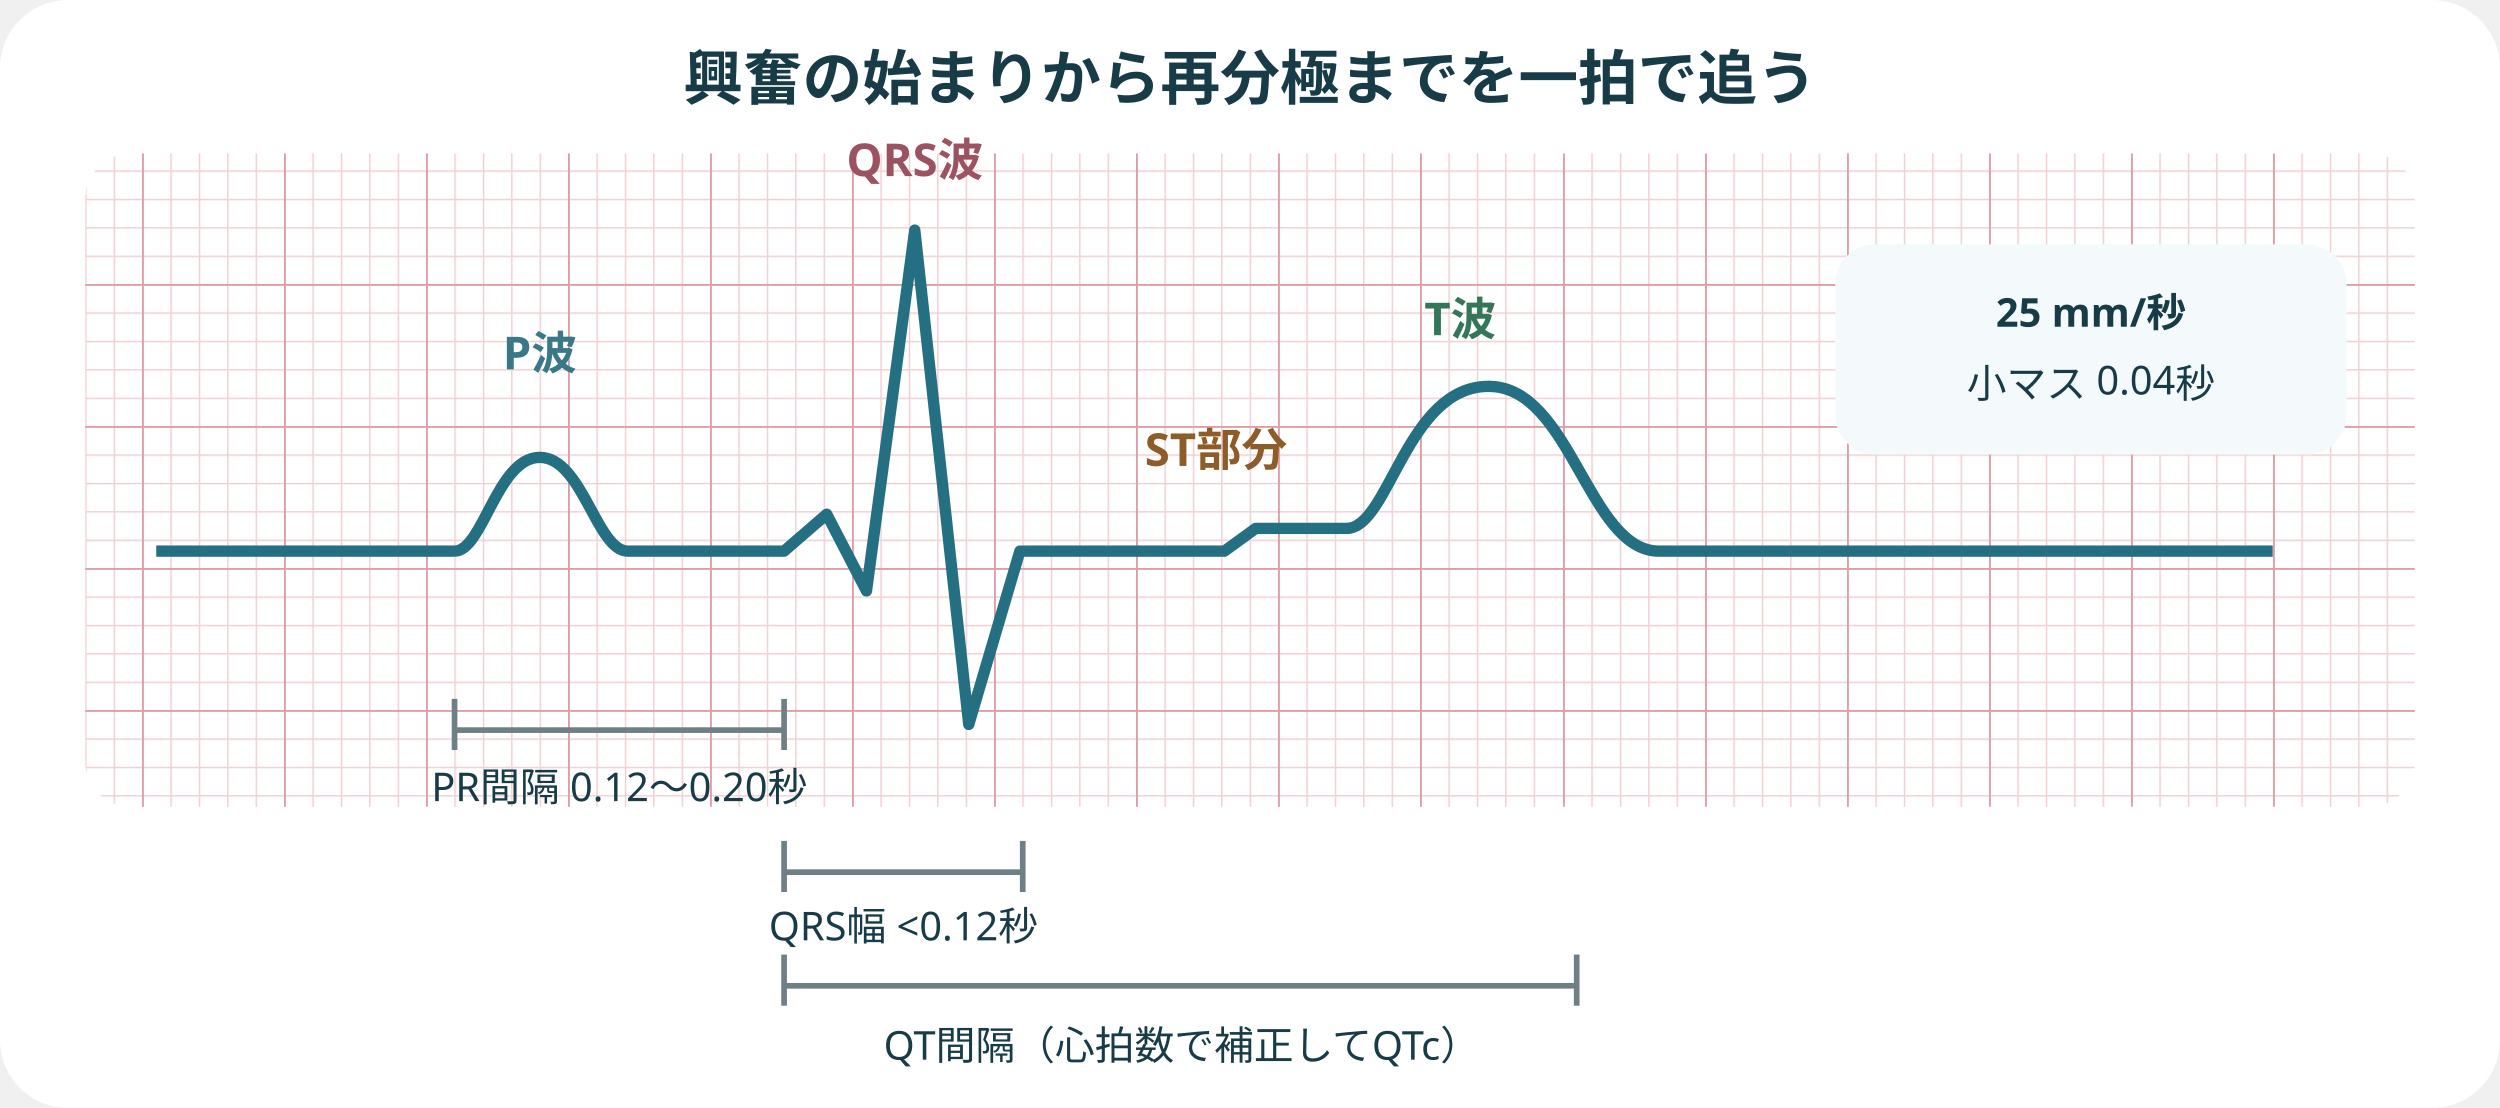
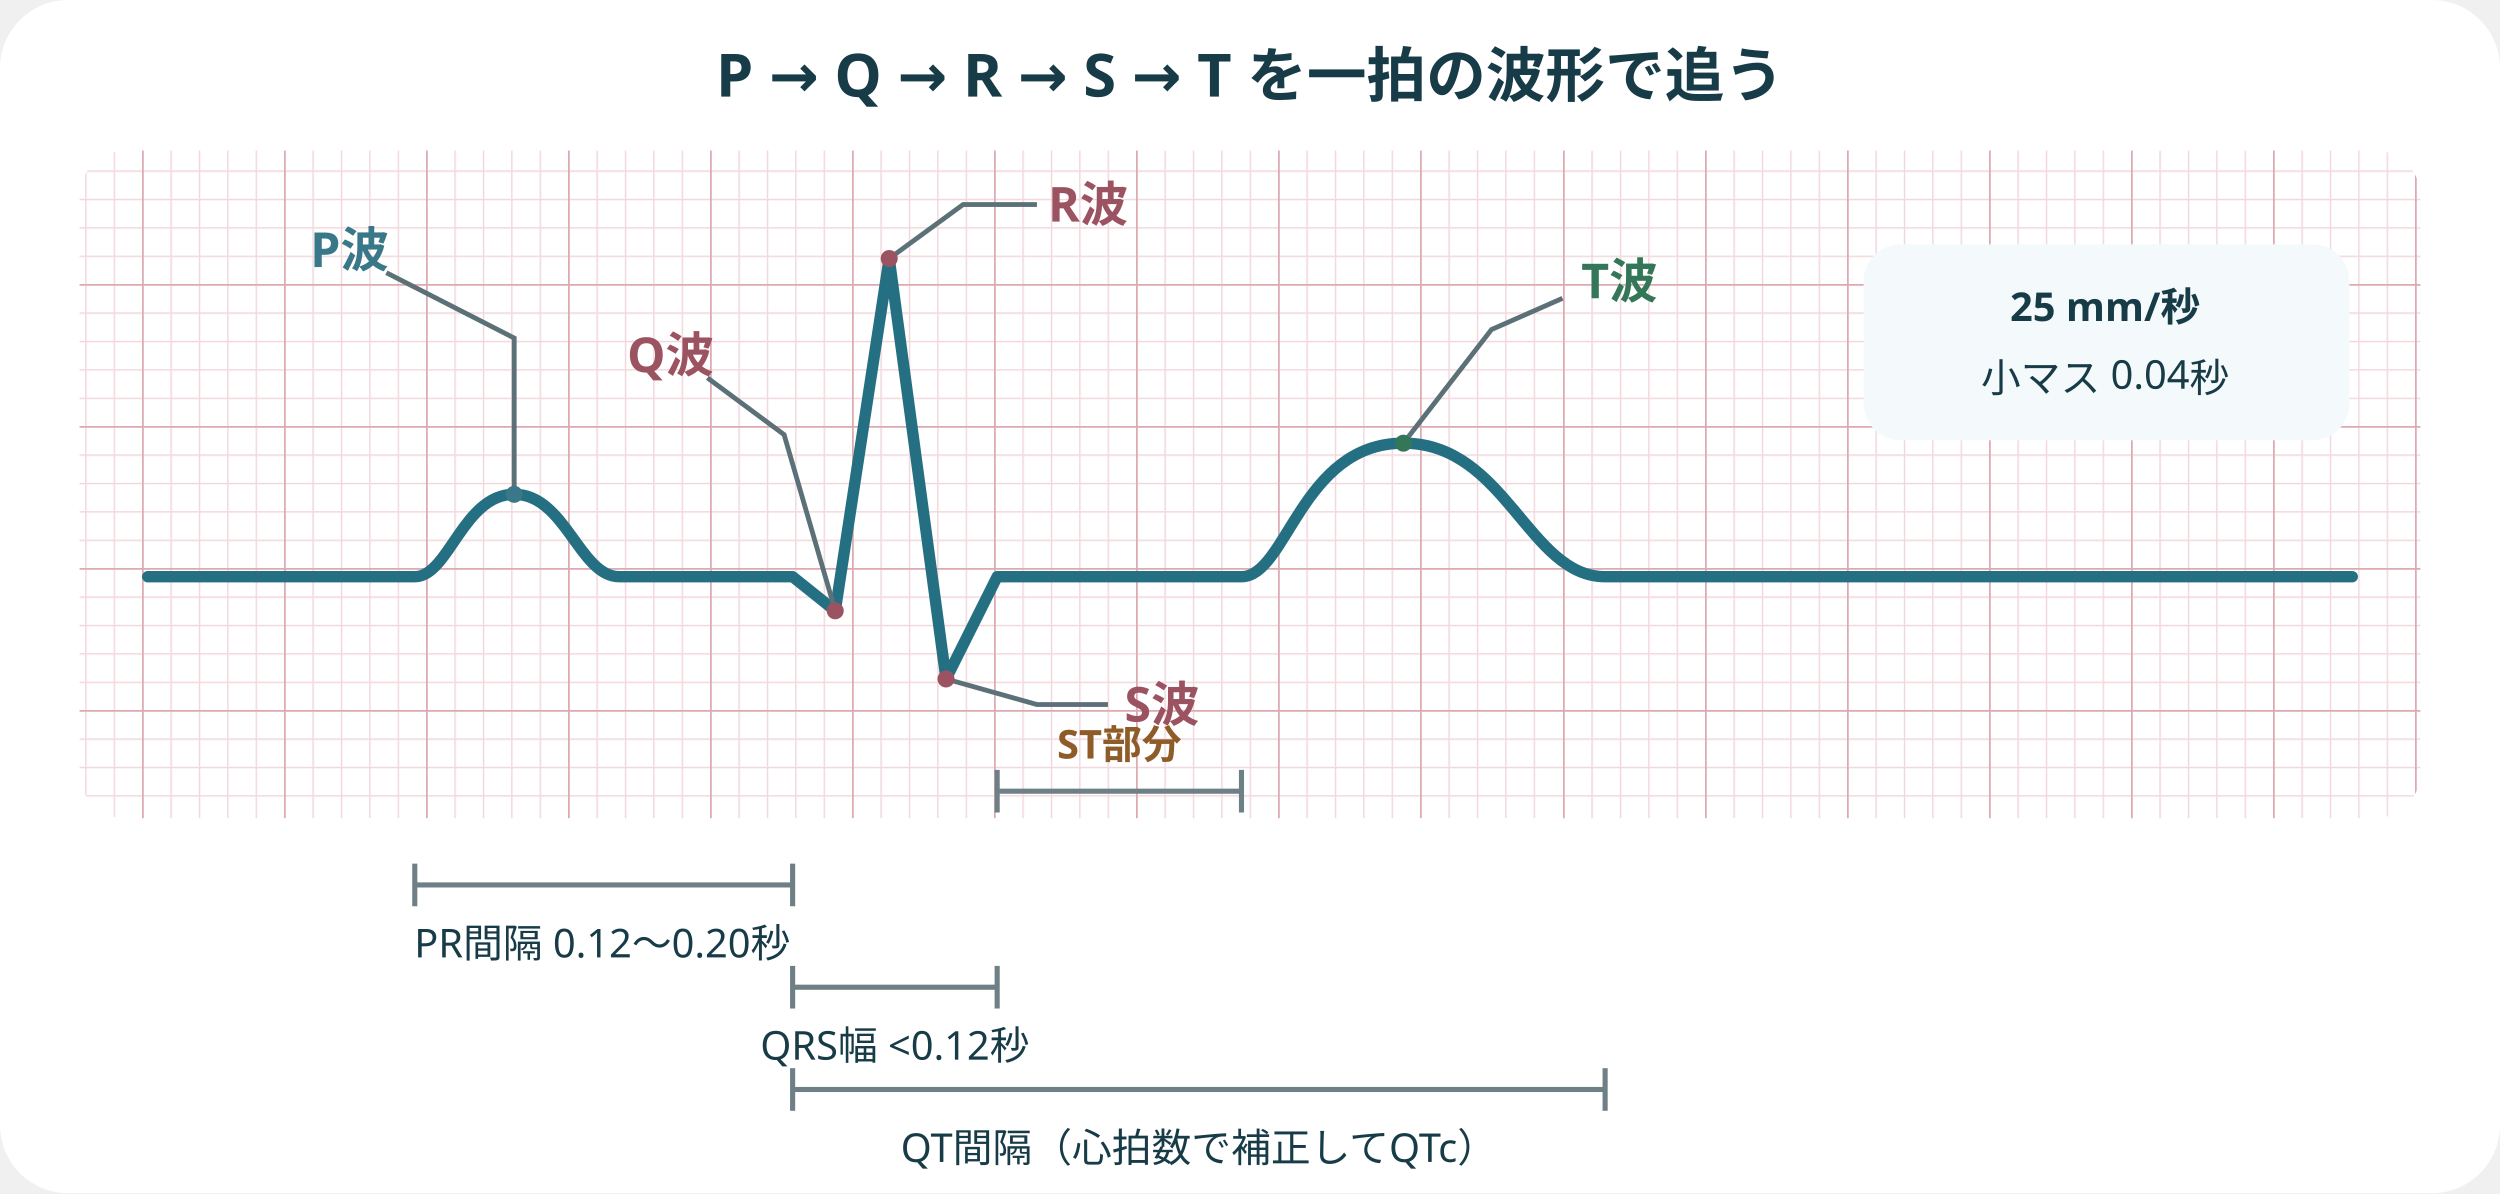
- <svg xmlns="http://www.w3.org/2000/svg" width="880" height="390" viewBox="0 0 880 390" role="img" aria-labelledby="t d">
+ <svg xmlns="http://www.w3.org/2000/svg" width="880" height="420" viewBox="0 0 880 420" role="img" aria-labelledby="title desc">
  <defs>
    <pattern id="small" width="10" height="10" patternUnits="userSpaceOnUse">
-       <path d="M10 0H0V10" fill="none" stroke="#f1cfd3" stroke-width="1" />
+       <path d="M10 0H0V10" fill="none" stroke="#f2d8dc" stroke-width="1" />
    </pattern>
    <pattern id="grid" width="50" height="50" patternUnits="userSpaceOnUse">
      <rect width="50" height="50" fill="url(#small)" />
-       <path d="M50 0H0V50" fill="none" stroke="#df9da6" stroke-width="1.3" />
+       <path d="M50 0H0V50" fill="none" stroke="#ddaab1" stroke-width="1.2" />
    </pattern>
  </defs>
-   <rect width="880" height="390" rx="24" fill="#fff" />
-   <rect x="30" y="54" width="820" height="230" rx="16" fill="url(#grid)" />
+   <rect width="880" height="420" rx="24" fill="#fff" />
  <g font-family="system-ui,'Noto Sans JP',sans-serif" fill="#173b47">
-     <text x="440" y="35" text-anchor="middle" font-size="21" font-weight="700">興奮の始まりから再分極までを一拍で追う</text>
-     <path d="M55 194h105c10 0 15-33 30-33s20 33 31 33h55l15-13 14 27 17-127 19 174 18-61h72l11-8h32c15 0 21-50 50-50s35 58 60 58h216" fill="none" stroke="#246f82" stroke-width="4" stroke-linejoin="round" />
-     <g font-size="16" font-weight="700" text-anchor="middle">
-       <text x="190" y="130" fill="#397888">P波</text>
-       <text x="322" y="62" fill="#9c5361">QRS波</text>
-       <text x="428" y="164" fill="#8e5c28">ST部分</text>
-       <text x="514" y="118" fill="#337758">T波</text>
+     <text x="440" y="34" text-anchor="middle" font-size="21" font-weight="700">P → Q → R → S → T を一拍の波形で追う</text>
+     <rect x="28" y="53" width="824" height="235" rx="16" fill="url(#grid)" />
+     <path d="M52 203 H146 C158 203 163 174 181 174 C199 174 204 203 218 203 H279 L294 215 L313 91 L333 239 L351 203 H437 C453 203 458 156 494 156 C530 156 538 203 565 203 H828" fill="none" stroke="#246f82" stroke-width="4" stroke-linejoin="round" stroke-linecap="round" />
+     <g fill="none" stroke="#5c7078" stroke-width="1.7">
+       <path d="M181 174 L181 119 L136 96" />
+       <path d="M294 215 L276 153 L249 133" />
+       <path d="M313 91 L339 72 L365 72" />
+       <path d="M333 239 L365 248 L390 248" />
+       <path d="M494 156 L525 116 L550 105" />
+       <circle cx="181" cy="174" r="3" fill="#397888" stroke="none" />
+       <circle cx="294" cy="215" r="3" fill="#9c5361" stroke="none" />
+       <circle cx="313" cy="91" r="3" fill="#9c5361" stroke="none" />
+       <circle cx="333" cy="239" r="3" fill="#9c5361" stroke="none" />
+       <circle cx="494" cy="156" r="3" fill="#337758" stroke="none" />
    </g>
-     <g stroke="#6e7f85" stroke-width="2">
-       <path d="M160 246v18M276 246v18M160 257h116" />
-       <path d="M276 296v18M360 296v18M276 307h84" />
-       <path d="M276 336v18M555 336v18M276 347h279" />
+     <g font-size="17" font-weight="800" text-anchor="middle">
+       <text x="123" y="94" fill="#397888">P波</text>
+       <text x="236" y="131" fill="#9c5361">Q波</text>
+       <text x="383" y="78" fill="#9c5361">R波</text>
+       <text x="409" y="254" fill="#9c5361">S波</text>
+       <text x="570" y="105" fill="#337758">T波</text>
+     </g>
+     <g fill="none" stroke="#6e7f85" stroke-width="1.8">
+       <path d="M146 304 V319 M279 304 V319 M146 311.5 H279" />
+       <path d="M279 340 V355 M351 340 V355 M279 347.5 H351" />
+       <path d="M351 271 V286 M437 271 V286 M351 278.5 H437" />
+       <path d="M279 376 V391 M565 376 V391 M279 383.5 H565" />
    </g>
    <g font-size="14" text-anchor="middle">
-       <text x="218" y="282">PR間隔 0.12〜0.20秒</text>
-       <text x="318" y="331">QRS幅 &lt;0.12秒</text>
-       <text x="416" y="373">QT間隔（心拍数で補正してQTc）</text>
+       <text x="212" y="337">PR間隔 0.12〜0.20秒</text>
+       <text x="315" y="373">QRS幅 &lt;0.12秒</text>
+       <text x="394" y="267" fill="#8e5c28" font-weight="700">ST部分</text>
+       <text x="422" y="409">QT間隔（心拍数で補正してQTc）</text>
    </g>
-     <rect x="646" y="86" width="180" height="74" rx="14" fill="#f4fafb" />
-     <text x="736" y="115" text-anchor="middle" font-size="14" font-weight="700">25 mm/秒</text>
-     <text x="736" y="140" text-anchor="middle" font-size="14">小マス 0.04秒</text>
+     <rect x="656" y="86" width="171" height="69" rx="13" fill="#f4fafb" />
+     <text x="741" y="113" text-anchor="middle" font-size="14" font-weight="700">25 mm/秒</text>
+     <text x="741" y="138" text-anchor="middle" font-size="14">小マス 0.04秒</text>
  </g>
</svg>
